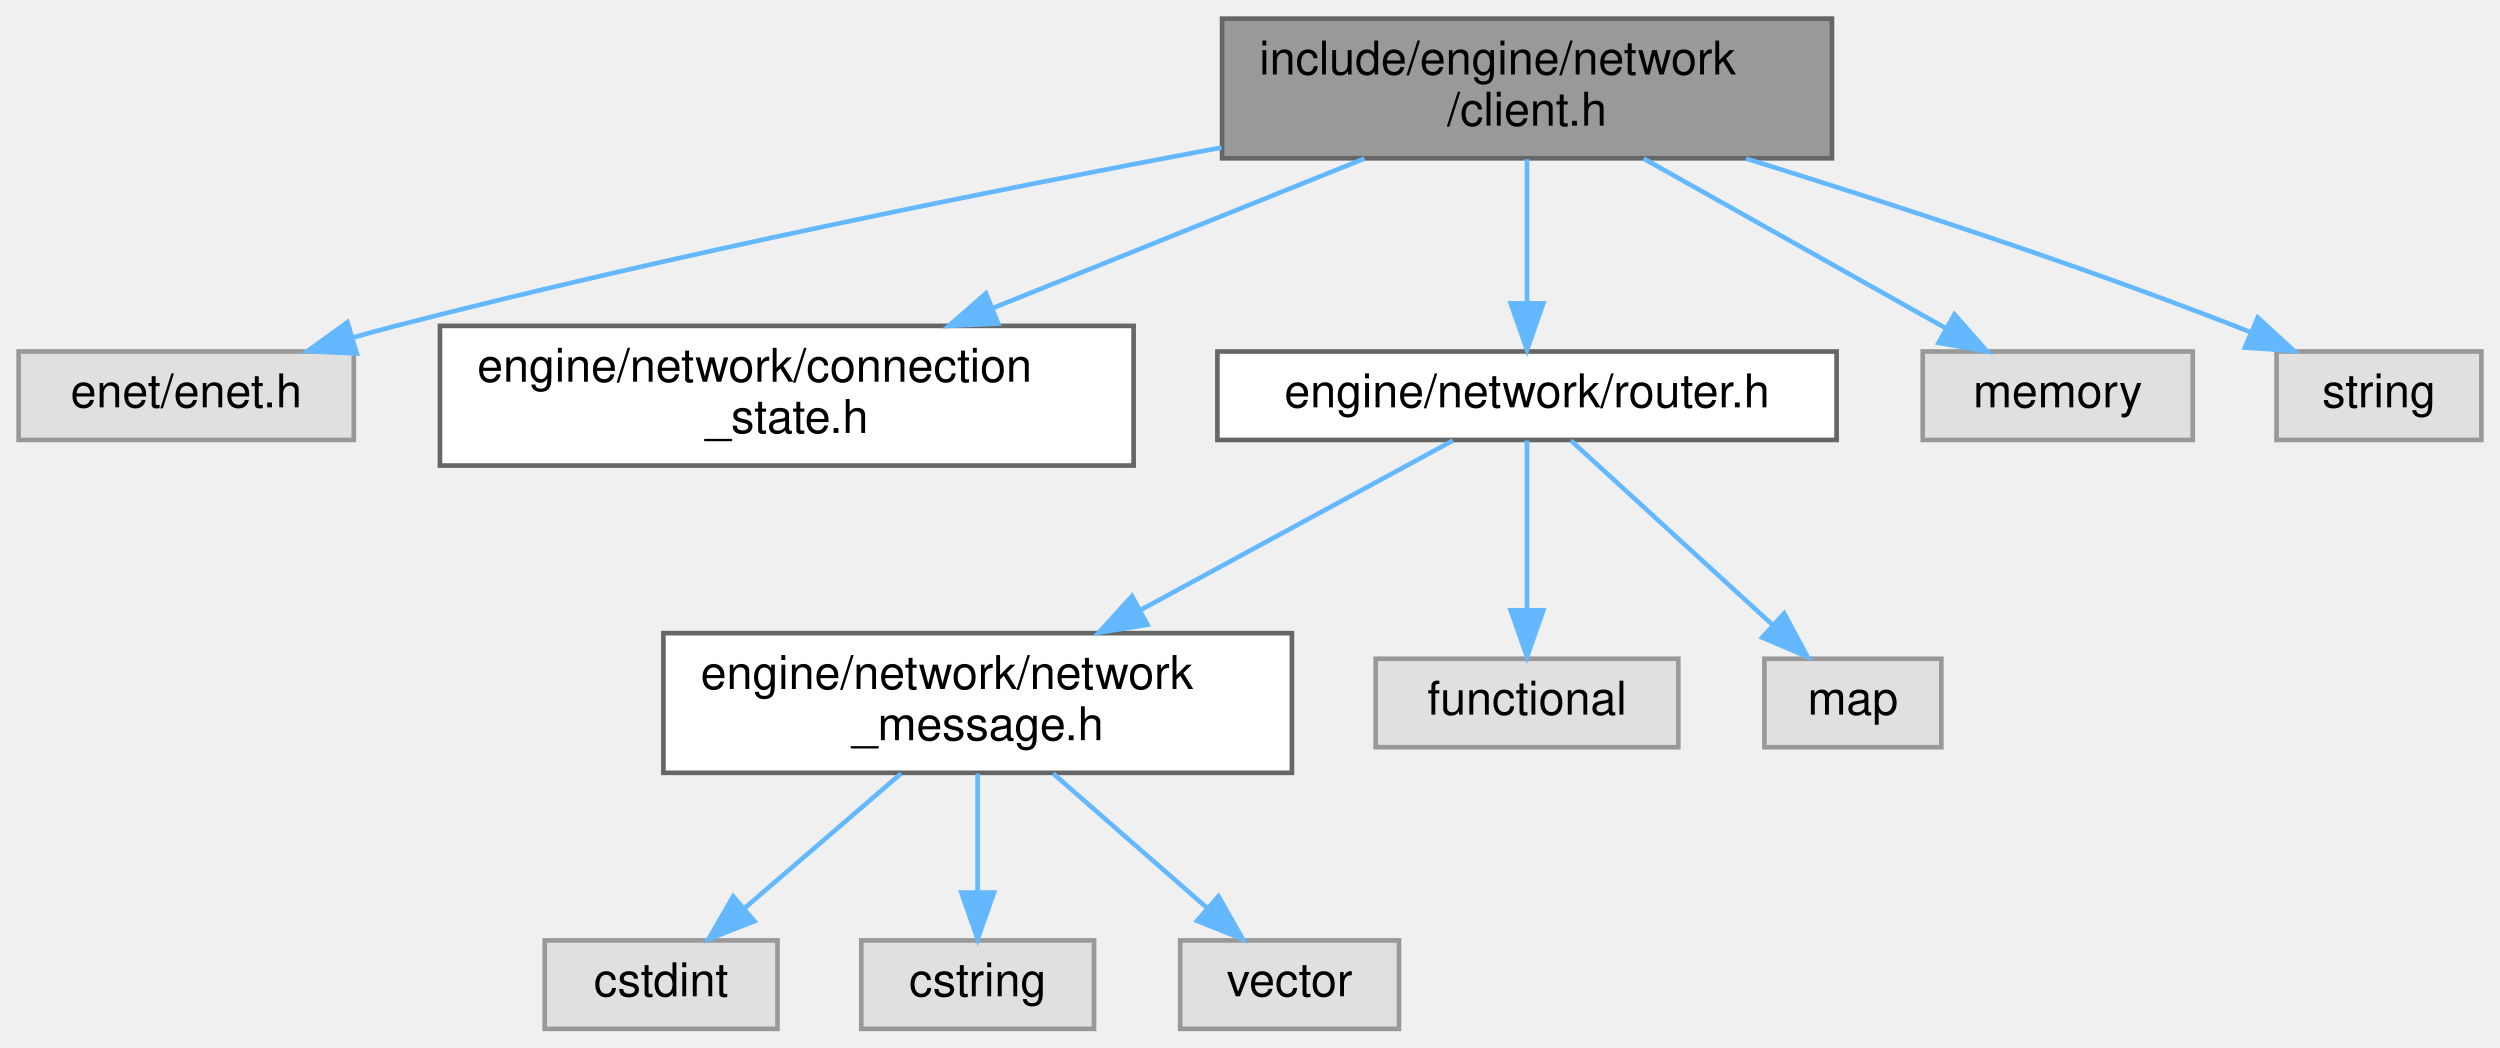
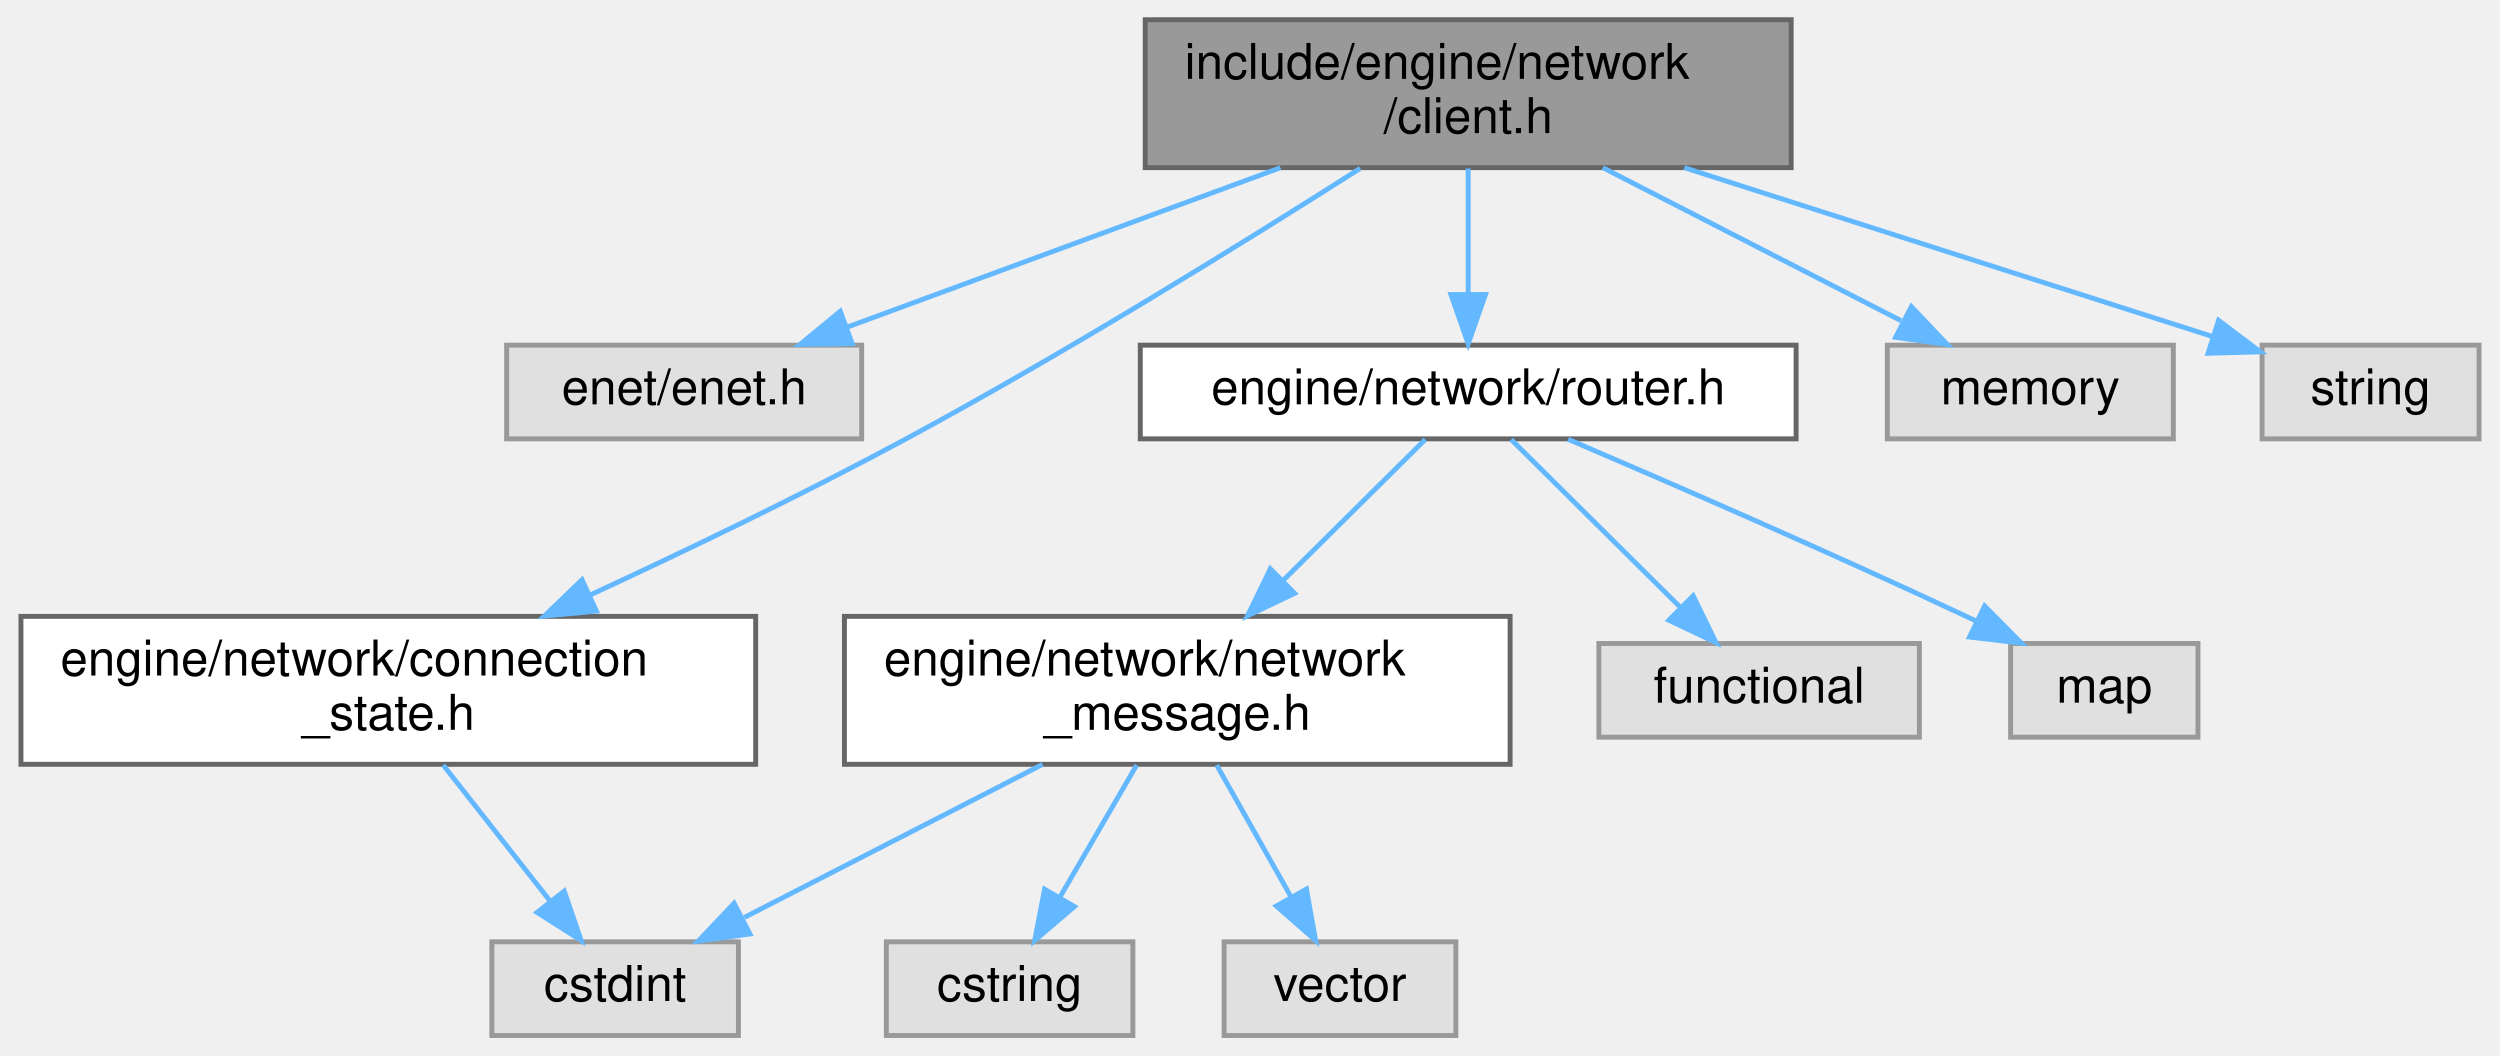
- <svg xmlns="http://www.w3.org/2000/svg" xmlns:xlink="http://www.w3.org/1999/xlink" width="537pt" height="225pt" viewBox="0.00 0.00 537.00 225.00">
-   <g id="graph0" class="graph" transform="scale(1 1) rotate(0) translate(4 221)">
+ <svg xmlns="http://www.w3.org/2000/svg" xmlns:xlink="http://www.w3.org/1999/xlink" width="507pt" height="214pt" viewBox="0.00 0.00 506.50 214.00">
+   <g id="graph0" class="graph" transform="scale(1 1) rotate(0) translate(4 210)">
    <g id="Node000001" class="node">
      <g id="a_Node000001">
        <a xlink:title=" ">
-           <polygon fill="#999999" stroke="#666666" points="389.5,-217 258.5,-217 258.5,-187 389.5,-187 389.5,-217" />
-           <text text-anchor="start" x="266.5" y="-205" font-family="Helvetica,sans-Serif" font-size="10.00">include/engine/network</text>
-           <text text-anchor="middle" x="324" y="-194" font-family="Helvetica,sans-Serif" font-size="10.00">/client.h</text>
+           <polygon fill="#999999" stroke="#666666" points="359,-206 228,-206 228,-176 359,-176 359,-206" />
+           <text text-anchor="start" x="236" y="-194" font-family="Helvetica,sans-Serif" font-size="10.00">include/engine/network</text>
+           <text text-anchor="middle" x="293.5" y="-183" font-family="Helvetica,sans-Serif" font-size="10.00">/client.h</text>
        </a>
      </g>
    </g>
    <g id="Node000002" class="node">
      <g id="a_Node000002">
        <a xlink:title=" ">
-           <polygon fill="#e0e0e0" stroke="#999999" points="72,-145.5 0,-145.5 0,-126.5 72,-126.5 72,-145.5" />
-           <text text-anchor="middle" x="36" y="-133.5" font-family="Helvetica,sans-Serif" font-size="10.00">enet/enet.h</text>
+           <polygon fill="#e0e0e0" stroke="#999999" points="170.5,-140 98.5,-140 98.5,-121 170.5,-121 170.5,-140" />
+           <text text-anchor="middle" x="134.5" y="-128" font-family="Helvetica,sans-Serif" font-size="10.00">enet/enet.h</text>
        </a>
      </g>
    </g>
    <g id="edge1_Node000001_Node000002" class="edge">
      <g id="a_edge1_Node000001_Node000002">
        <a xlink:title=" ">
-           <path fill="none" stroke="#63b8ff" d="M258.36,-189.31C209.23,-180.13 140.54,-166.35 81,-151 78.01,-150.23 74.92,-149.38 71.82,-148.49" />
-           <polygon fill="#63b8ff" stroke="#63b8ff" points="72.63,-145.08 62.05,-145.58 70.63,-151.79 72.63,-145.08" />
+           <path fill="none" stroke="#63b8ff" d="M255.42,-175.99C228.65,-166.14 193.2,-153.1 167.61,-143.68" />
+           <polygon fill="#63b8ff" stroke="#63b8ff" points="168.57,-140.31 157.98,-140.14 166.16,-146.88 168.57,-140.31" />
        </a>
      </g>
    </g>
    <g id="Node000003" class="node">
      <g id="a_Node000003">
        <a xlink:href="connection__state_8h.html" target="_top" xlink:title=" ">
-           <polygon fill="white" stroke="#666666" points="239.5,-151 90.5,-151 90.5,-121 239.5,-121 239.5,-151" />
-           <text text-anchor="start" x="98.5" y="-139" font-family="Helvetica,sans-Serif" font-size="10.00">engine/network/connection</text>
-           <text text-anchor="middle" x="165" y="-128" font-family="Helvetica,sans-Serif" font-size="10.00">_state.h</text>
+           <polygon fill="white" stroke="#666666" points="149,-85 0,-85 0,-55 149,-55 149,-85" />
+           <text text-anchor="start" x="8" y="-73" font-family="Helvetica,sans-Serif" font-size="10.00">engine/network/connection</text>
+           <text text-anchor="middle" x="74.5" y="-62" font-family="Helvetica,sans-Serif" font-size="10.00">_state.h</text>
        </a>
      </g>
    </g>
    <g id="edge2_Node000001_Node000003" class="edge">
      <g id="a_edge2_Node000001_Node000003">
        <a xlink:title=" ">
-           <path fill="none" stroke="#63b8ff" d="M289.11,-186.95C265.6,-177.49 234.4,-164.93 209.16,-154.78" />
-           <polygon fill="#63b8ff" stroke="#63b8ff" points="210.4,-151.5 199.81,-151.01 207.78,-157.99 210.4,-151.5" />
+           <path fill="none" stroke="#63b8ff" d="M271.6,-175.85C248.92,-161.41 212.29,-138.67 179.5,-121 158.73,-109.8 135.04,-98.41 115.42,-89.33" />
+           <polygon fill="#63b8ff" stroke="#63b8ff" points="116.7,-86.07 106.15,-85.07 113.78,-92.43 116.7,-86.07" />
        </a>
      </g>
    </g>
-     <g id="Node000004" class="node">
-       <g id="a_Node000004">
+     <g id="Node000005" class="node">
+       <g id="a_Node000005">
        <a xlink:href="router_8h.html" target="_top" xlink:title=" ">
-           <polygon fill="white" stroke="#666666" points="390.5,-145.5 257.5,-145.5 257.5,-126.5 390.5,-126.5 390.5,-145.5" />
-           <text text-anchor="middle" x="324" y="-133.5" font-family="Helvetica,sans-Serif" font-size="10.00">engine/network/router.h</text>
+           <polygon fill="white" stroke="#666666" points="360,-140 227,-140 227,-121 360,-121 360,-140" />
+           <text text-anchor="middle" x="293.5" y="-128" font-family="Helvetica,sans-Serif" font-size="10.00">engine/network/router.h</text>
        </a>
      </g>
    </g>
-     <g id="edge3_Node000001_Node000004" class="edge">
-       <g id="a_edge3_Node000001_Node000004">
+     <g id="edge4_Node000001_Node000005" class="edge">
+       <g id="a_edge4_Node000001_Node000005">
        <a xlink:title=" ">
-           <path fill="none" stroke="#63b8ff" d="M324,-186.8C324,-177.7 324,-165.79 324,-155.9" />
-           <polygon fill="#63b8ff" stroke="#63b8ff" points="327.5,-155.84 324,-145.84 320.5,-155.84 327.5,-155.84" />
+           <path fill="none" stroke="#63b8ff" d="M293.5,-175.84C293.5,-168.21 293.5,-158.7 293.5,-150.45" />
+           <polygon fill="#63b8ff" stroke="#63b8ff" points="297,-150.27 293.5,-140.27 290,-150.27 297,-150.27" />
        </a>
      </g>
    </g>
    <g id="Node000011" class="node">
      <g id="a_Node000011">
        <a xlink:title=" ">
-           <polygon fill="#e0e0e0" stroke="#999999" points="467,-145.5 409,-145.5 409,-126.5 467,-126.5 467,-145.5" />
-           <text text-anchor="middle" x="438" y="-133.5" font-family="Helvetica,sans-Serif" font-size="10.00">memory</text>
+           <polygon fill="#e0e0e0" stroke="#999999" points="436.5,-140 378.5,-140 378.5,-121 436.5,-121 436.5,-140" />
+           <text text-anchor="middle" x="407.5" y="-128" font-family="Helvetica,sans-Serif" font-size="10.00">memory</text>
        </a>
      </g>
    </g>
-     <g id="edge10_Node000001_Node000011" class="edge">
-       <g id="a_edge10_Node000001_Node000011">
+     <g id="edge11_Node000001_Node000011" class="edge">
+       <g id="a_edge11_Node000001_Node000011">
        <a xlink:title=" ">
-           <path fill="none" stroke="#63b8ff" d="M349.02,-186.95C368.31,-176.13 394.82,-161.24 413.88,-150.54" />
-           <polygon fill="#63b8ff" stroke="#63b8ff" points="415.82,-153.46 422.83,-145.52 412.4,-147.36 415.82,-153.46" />
+           <path fill="none" stroke="#63b8ff" d="M320.81,-175.99C339.15,-166.58 363.18,-154.24 381.29,-144.95" />
+           <polygon fill="#63b8ff" stroke="#63b8ff" points="383.37,-147.82 390.66,-140.14 380.17,-141.59 383.37,-147.82" />
        </a>
      </g>
    </g>
    <g id="Node000012" class="node">
      <g id="a_Node000012">
        <a xlink:title=" ">
-           <polygon fill="#e0e0e0" stroke="#999999" points="529,-145.5 485,-145.5 485,-126.5 529,-126.5 529,-145.5" />
-           <text text-anchor="middle" x="507" y="-133.5" font-family="Helvetica,sans-Serif" font-size="10.00">string</text>
+           <polygon fill="#e0e0e0" stroke="#999999" points="498.5,-140 454.5,-140 454.5,-121 498.5,-121 498.5,-140" />
+           <text text-anchor="middle" x="476.5" y="-128" font-family="Helvetica,sans-Serif" font-size="10.00">string</text>
        </a>
      </g>
    </g>
-     <g id="edge11_Node000001_Node000012" class="edge">
-       <g id="a_edge11_Node000001_Node000012">
+     <g id="edge12_Node000001_Node000012" class="edge">
+       <g id="a_edge12_Node000001_Node000012">
        <a xlink:title=" ">
-           <path fill="none" stroke="#63b8ff" d="M371.02,-186.95C401.29,-177.56 441.31,-164.5 476,-151 477.18,-150.54 478.37,-150.06 479.58,-149.57" />
-           <polygon fill="#63b8ff" stroke="#63b8ff" points="480.97,-152.78 488.78,-145.62 478.21,-146.35 480.97,-152.78" />
+           <path fill="none" stroke="#63b8ff" d="M337.33,-175.99C370.25,-165.47 414.58,-151.29 444.29,-141.8" />
+           <polygon fill="#63b8ff" stroke="#63b8ff" points="445.68,-145.03 454.14,-138.65 443.55,-138.36 445.68,-145.03" />
        </a>
      </g>
    </g>
-     <g id="Node000005" class="node">
-       <g id="a_Node000005">
-         <a xlink:href="network__message_8h.html" target="_top" xlink:title=" ">
-           <polygon fill="white" stroke="#666666" points="273.5,-85 138.5,-85 138.5,-55 273.5,-55 273.5,-85" />
-           <text text-anchor="start" x="146.5" y="-73" font-family="Helvetica,sans-Serif" font-size="10.00">engine/network/network</text>
-           <text text-anchor="middle" x="206" y="-62" font-family="Helvetica,sans-Serif" font-size="10.00">_message.h</text>
+     <g id="Node000004" class="node">
+       <g id="a_Node000004">
+         <a xlink:title=" ">
+           <polygon fill="#e0e0e0" stroke="#999999" points="145.5,-19 95.5,-19 95.5,0 145.5,0 145.5,-19" />
+           <text text-anchor="middle" x="120.5" y="-7" font-family="Helvetica,sans-Serif" font-size="10.00">cstdint</text>
        </a>
      </g>
    </g>
-     <g id="edge4_Node000004_Node000005" class="edge">
-       <g id="a_edge4_Node000004_Node000005">
+     <g id="edge3_Node000003_Node000004" class="edge">
+       <g id="a_edge3_Node000003_Node000004">
        <a xlink:title=" ">
-           <path fill="none" stroke="#63b8ff" d="M308.09,-126.37C290.95,-117.07 263.14,-101.99 240.87,-89.91" />
-           <polygon fill="#63b8ff" stroke="#63b8ff" points="242.48,-86.81 232.03,-85.12 239.15,-92.96 242.48,-86.81" />
+           <path fill="none" stroke="#63b8ff" d="M85.64,-54.84C92.18,-46.52 100.48,-35.96 107.34,-27.23" />
+           <polygon fill="#63b8ff" stroke="#63b8ff" points="110.18,-29.29 113.61,-19.27 104.67,-24.96 110.18,-29.29" />
+         </a>
+       </g>
+     </g>
+     <g id="Node000006" class="node">
+       <g id="a_Node000006">
+         <a xlink:href="network__message_8h.html" target="_top" xlink:title=" ">
+           <polygon fill="white" stroke="#666666" points="302,-85 167,-85 167,-55 302,-55 302,-85" />
+           <text text-anchor="start" x="175" y="-73" font-family="Helvetica,sans-Serif" font-size="10.00">engine/network/network</text>
+           <text text-anchor="middle" x="234.5" y="-62" font-family="Helvetica,sans-Serif" font-size="10.00">_message.h</text>
+         </a>
+       </g>
+     </g>
+     <g id="edge5_Node000005_Node000006" class="edge">
+       <g id="a_edge5_Node000005_Node000006">
+         <a xlink:title=" ">
+           <path fill="none" stroke="#63b8ff" d="M284.79,-120.87C277.23,-113.37 265.96,-102.2 256.01,-92.33" />
+           <polygon fill="#63b8ff" stroke="#63b8ff" points="258.3,-89.67 248.74,-85.11 253.37,-94.64 258.3,-89.67" />
        </a>
      </g>
    </g>
    <g id="Node000009" class="node">
      <g id="a_Node000009">
        <a xlink:title=" ">
-           <polygon fill="#e0e0e0" stroke="#999999" points="356.5,-79.5 291.5,-79.5 291.5,-60.5 356.5,-60.5 356.5,-79.5" />
-           <text text-anchor="middle" x="324" y="-67.5" font-family="Helvetica,sans-Serif" font-size="10.00">functional</text>
+           <polygon fill="#e0e0e0" stroke="#999999" points="385,-79.5 320,-79.5 320,-60.5 385,-60.5 385,-79.5" />
+           <text text-anchor="middle" x="352.5" y="-67.5" font-family="Helvetica,sans-Serif" font-size="10.00">functional</text>
        </a>
      </g>
    </g>
-     <g id="edge8_Node000004_Node000009" class="edge">
-       <g id="a_edge8_Node000004_Node000009">
+     <g id="edge9_Node000005_Node000009" class="edge">
+       <g id="a_edge9_Node000005_Node000009">
        <a xlink:title=" ">
-           <path fill="none" stroke="#63b8ff" d="M324,-126.37C324,-117.16 324,-102.29 324,-90.27" />
-           <polygon fill="#63b8ff" stroke="#63b8ff" points="327.5,-89.91 324,-79.91 320.5,-89.91 327.5,-89.91" />
+           <path fill="none" stroke="#63b8ff" d="M302.21,-120.87C311.18,-111.97 325.38,-97.89 336.41,-86.95" />
+           <polygon fill="#63b8ff" stroke="#63b8ff" points="339.12,-89.19 343.76,-79.67 334.19,-84.22 339.12,-89.19" />
        </a>
      </g>
    </g>
    <g id="Node000010" class="node">
      <g id="a_Node000010">
        <a xlink:title=" ">
-           <polygon fill="#e0e0e0" stroke="#999999" points="413,-79.5 375,-79.5 375,-60.5 413,-60.5 413,-79.5" />
-           <text text-anchor="middle" x="394" y="-67.5" font-family="Helvetica,sans-Serif" font-size="10.00">map</text>
+           <polygon fill="#e0e0e0" stroke="#999999" points="441.5,-79.5 403.5,-79.5 403.5,-60.5 441.5,-60.5 441.5,-79.5" />
+           <text text-anchor="middle" x="422.5" y="-67.5" font-family="Helvetica,sans-Serif" font-size="10.00">map</text>
        </a>
      </g>
    </g>
-     <g id="edge9_Node000004_Node000010" class="edge">
-       <g id="a_edge9_Node000004_Node000010">
+     <g id="edge10_Node000005_Node000010" class="edge">
+       <g id="a_edge10_Node000005_Node000010">
        <a xlink:title=" ">
-           <path fill="none" stroke="#63b8ff" d="M333.44,-126.37C344.55,-116.21 363.2,-99.16 376.88,-86.65" />
-           <polygon fill="#63b8ff" stroke="#63b8ff" points="379.24,-89.24 384.26,-79.91 374.52,-84.07 379.24,-89.24" />
+           <path fill="none" stroke="#63b8ff" d="M313.75,-120.92C334.24,-112.16 366.75,-98.04 394.5,-85 395.18,-84.68 395.87,-84.35 396.57,-84.02" />
+           <polygon fill="#63b8ff" stroke="#63b8ff" points="398.23,-87.1 405.69,-79.57 395.16,-80.81 398.23,-87.1" />
        </a>
      </g>
    </g>
-     <g id="Node000006" class="node">
-       <g id="a_Node000006">
+     <g id="edge6_Node000006_Node000004" class="edge">
+       <g id="a_edge6_Node000006_Node000004">
        <a xlink:title=" ">
-           <polygon fill="#e0e0e0" stroke="#999999" points="163,-19 113,-19 113,0 163,0 163,-19" />
-           <text text-anchor="middle" x="138" y="-7" font-family="Helvetica,sans-Serif" font-size="10.00">cstdint</text>
-         </a>
-       </g>
-     </g>
-     <g id="edge5_Node000005_Node000006" class="edge">
-       <g id="a_edge5_Node000005_Node000006">
-         <a xlink:title=" ">
-           <path fill="none" stroke="#63b8ff" d="M189.54,-54.84C179.37,-46.09 166.31,-34.85 155.88,-25.88" />
-           <polygon fill="#63b8ff" stroke="#63b8ff" points="158.05,-23.13 148.19,-19.27 153.49,-28.44 158.05,-23.13" />
+           <path fill="none" stroke="#63b8ff" d="M207.19,-54.99C188.85,-45.58 164.82,-33.24 146.71,-23.95" />
+           <polygon fill="#63b8ff" stroke="#63b8ff" points="147.83,-20.59 137.34,-19.14 144.63,-26.82 147.83,-20.59" />
        </a>
      </g>
    </g>
    <g id="Node000007" class="node">
      <g id="a_Node000007">
        <a xlink:title=" ">
-           <polygon fill="#e0e0e0" stroke="#999999" points="231,-19 181,-19 181,0 231,0 231,-19" />
-           <text text-anchor="middle" x="206" y="-7" font-family="Helvetica,sans-Serif" font-size="10.00">cstring</text>
+           <polygon fill="#e0e0e0" stroke="#999999" points="225.5,-19 175.5,-19 175.5,0 225.5,0 225.5,-19" />
+           <text text-anchor="middle" x="200.5" y="-7" font-family="Helvetica,sans-Serif" font-size="10.00">cstring</text>
        </a>
      </g>
    </g>
-     <g id="edge6_Node000005_Node000007" class="edge">
-       <g id="a_edge6_Node000005_Node000007">
+     <g id="edge7_Node000006_Node000007" class="edge">
+       <g id="a_edge7_Node000006_Node000007">
        <a xlink:title=" ">
-           <path fill="none" stroke="#63b8ff" d="M206,-54.84C206,-47.21 206,-37.7 206,-29.45" />
-           <polygon fill="#63b8ff" stroke="#63b8ff" points="209.5,-29.27 206,-19.27 202.5,-29.27 209.5,-29.27" />
+           <path fill="none" stroke="#63b8ff" d="M226.27,-54.84C221.59,-46.78 215.68,-36.62 210.7,-28.06" />
+           <polygon fill="#63b8ff" stroke="#63b8ff" points="213.65,-26.15 205.59,-19.27 207.59,-29.67 213.65,-26.15" />
        </a>
      </g>
    </g>
    <g id="Node000008" class="node">
      <g id="a_Node000008">
        <a xlink:title=" ">
-           <polygon fill="#e0e0e0" stroke="#999999" points="296.5,-19 249.5,-19 249.5,0 296.5,0 296.5,-19" />
-           <text text-anchor="middle" x="273" y="-7" font-family="Helvetica,sans-Serif" font-size="10.00">vector</text>
+           <polygon fill="#e0e0e0" stroke="#999999" points="291,-19 244,-19 244,0 291,0 291,-19" />
+           <text text-anchor="middle" x="267.5" y="-7" font-family="Helvetica,sans-Serif" font-size="10.00">vector</text>
        </a>
      </g>
    </g>
-     <g id="edge7_Node000005_Node000008" class="edge">
-       <g id="a_edge7_Node000005_Node000008">
+     <g id="edge8_Node000006_Node000008" class="edge">
+       <g id="a_edge8_Node000006_Node000008">
        <a xlink:title=" ">
-           <path fill="none" stroke="#63b8ff" d="M222.22,-54.84C232.24,-46.09 245.11,-34.85 255.38,-25.88" />
-           <polygon fill="#63b8ff" stroke="#63b8ff" points="257.73,-28.48 262.96,-19.27 253.13,-23.21 257.73,-28.48" />
+           <path fill="none" stroke="#63b8ff" d="M242.49,-54.84C247.03,-46.78 252.77,-36.62 257.6,-28.06" />
+           <polygon fill="#63b8ff" stroke="#63b8ff" points="260.69,-29.7 262.56,-19.27 254.59,-26.26 260.69,-29.7" />
        </a>
      </g>
    </g>
  </g>
</svg>
